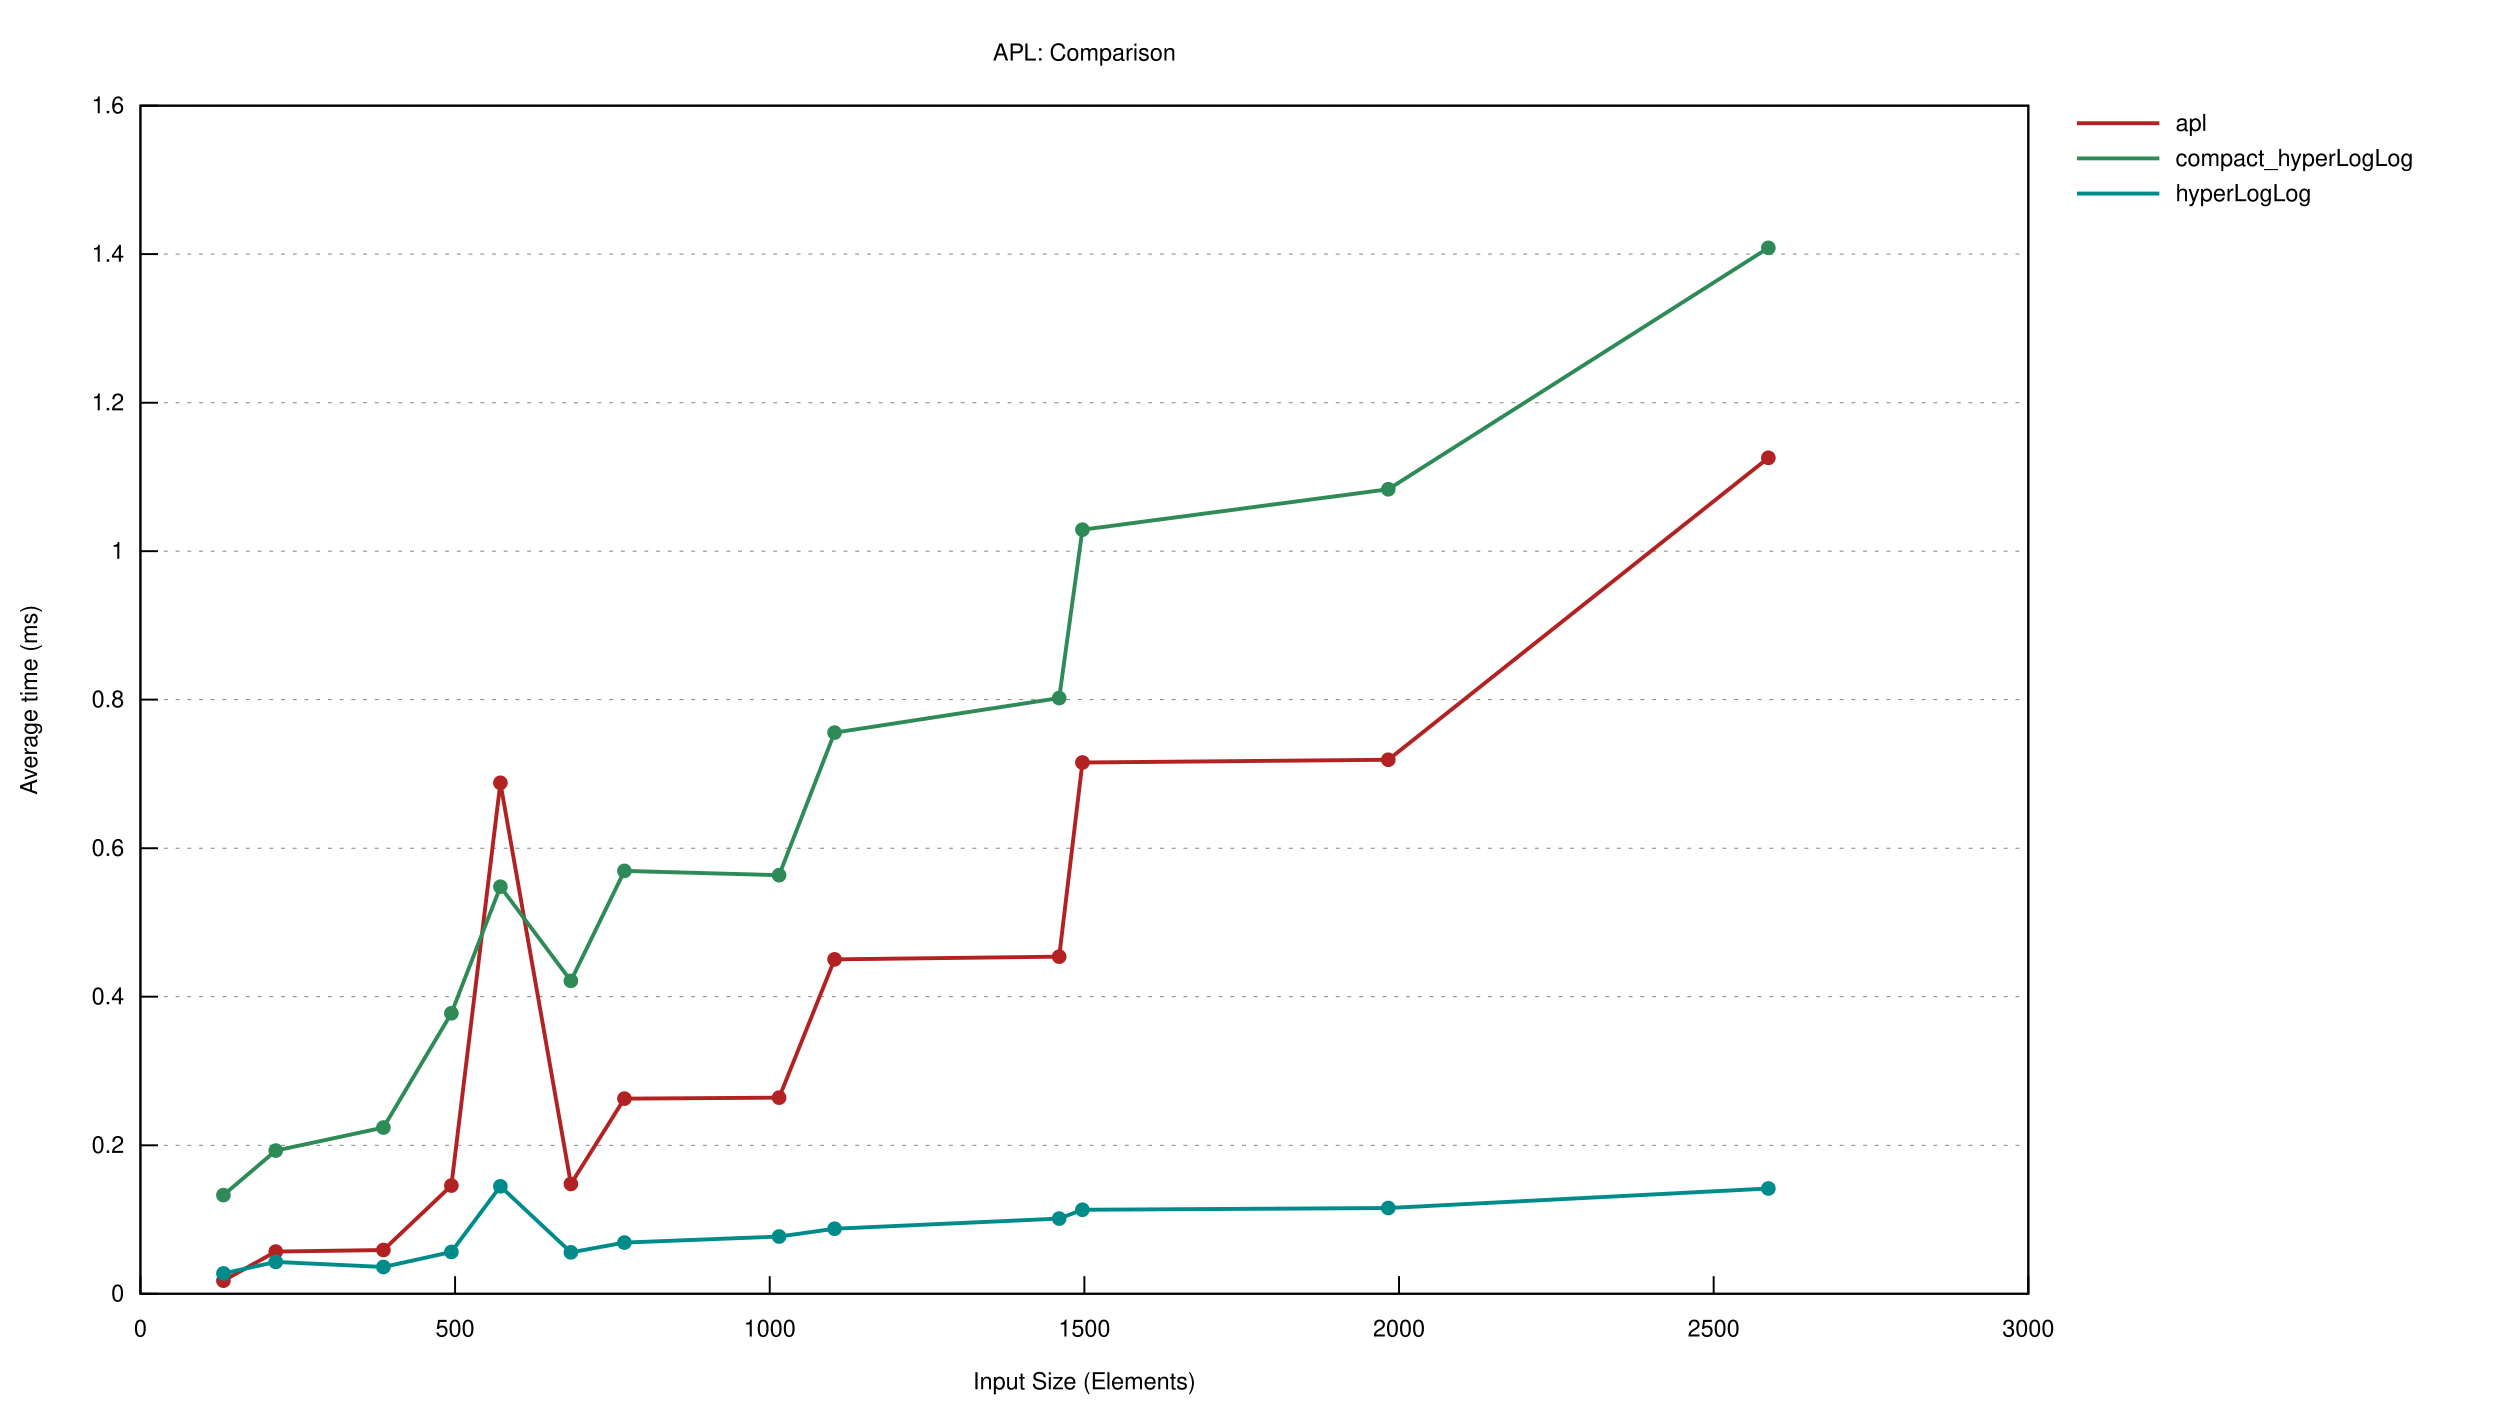
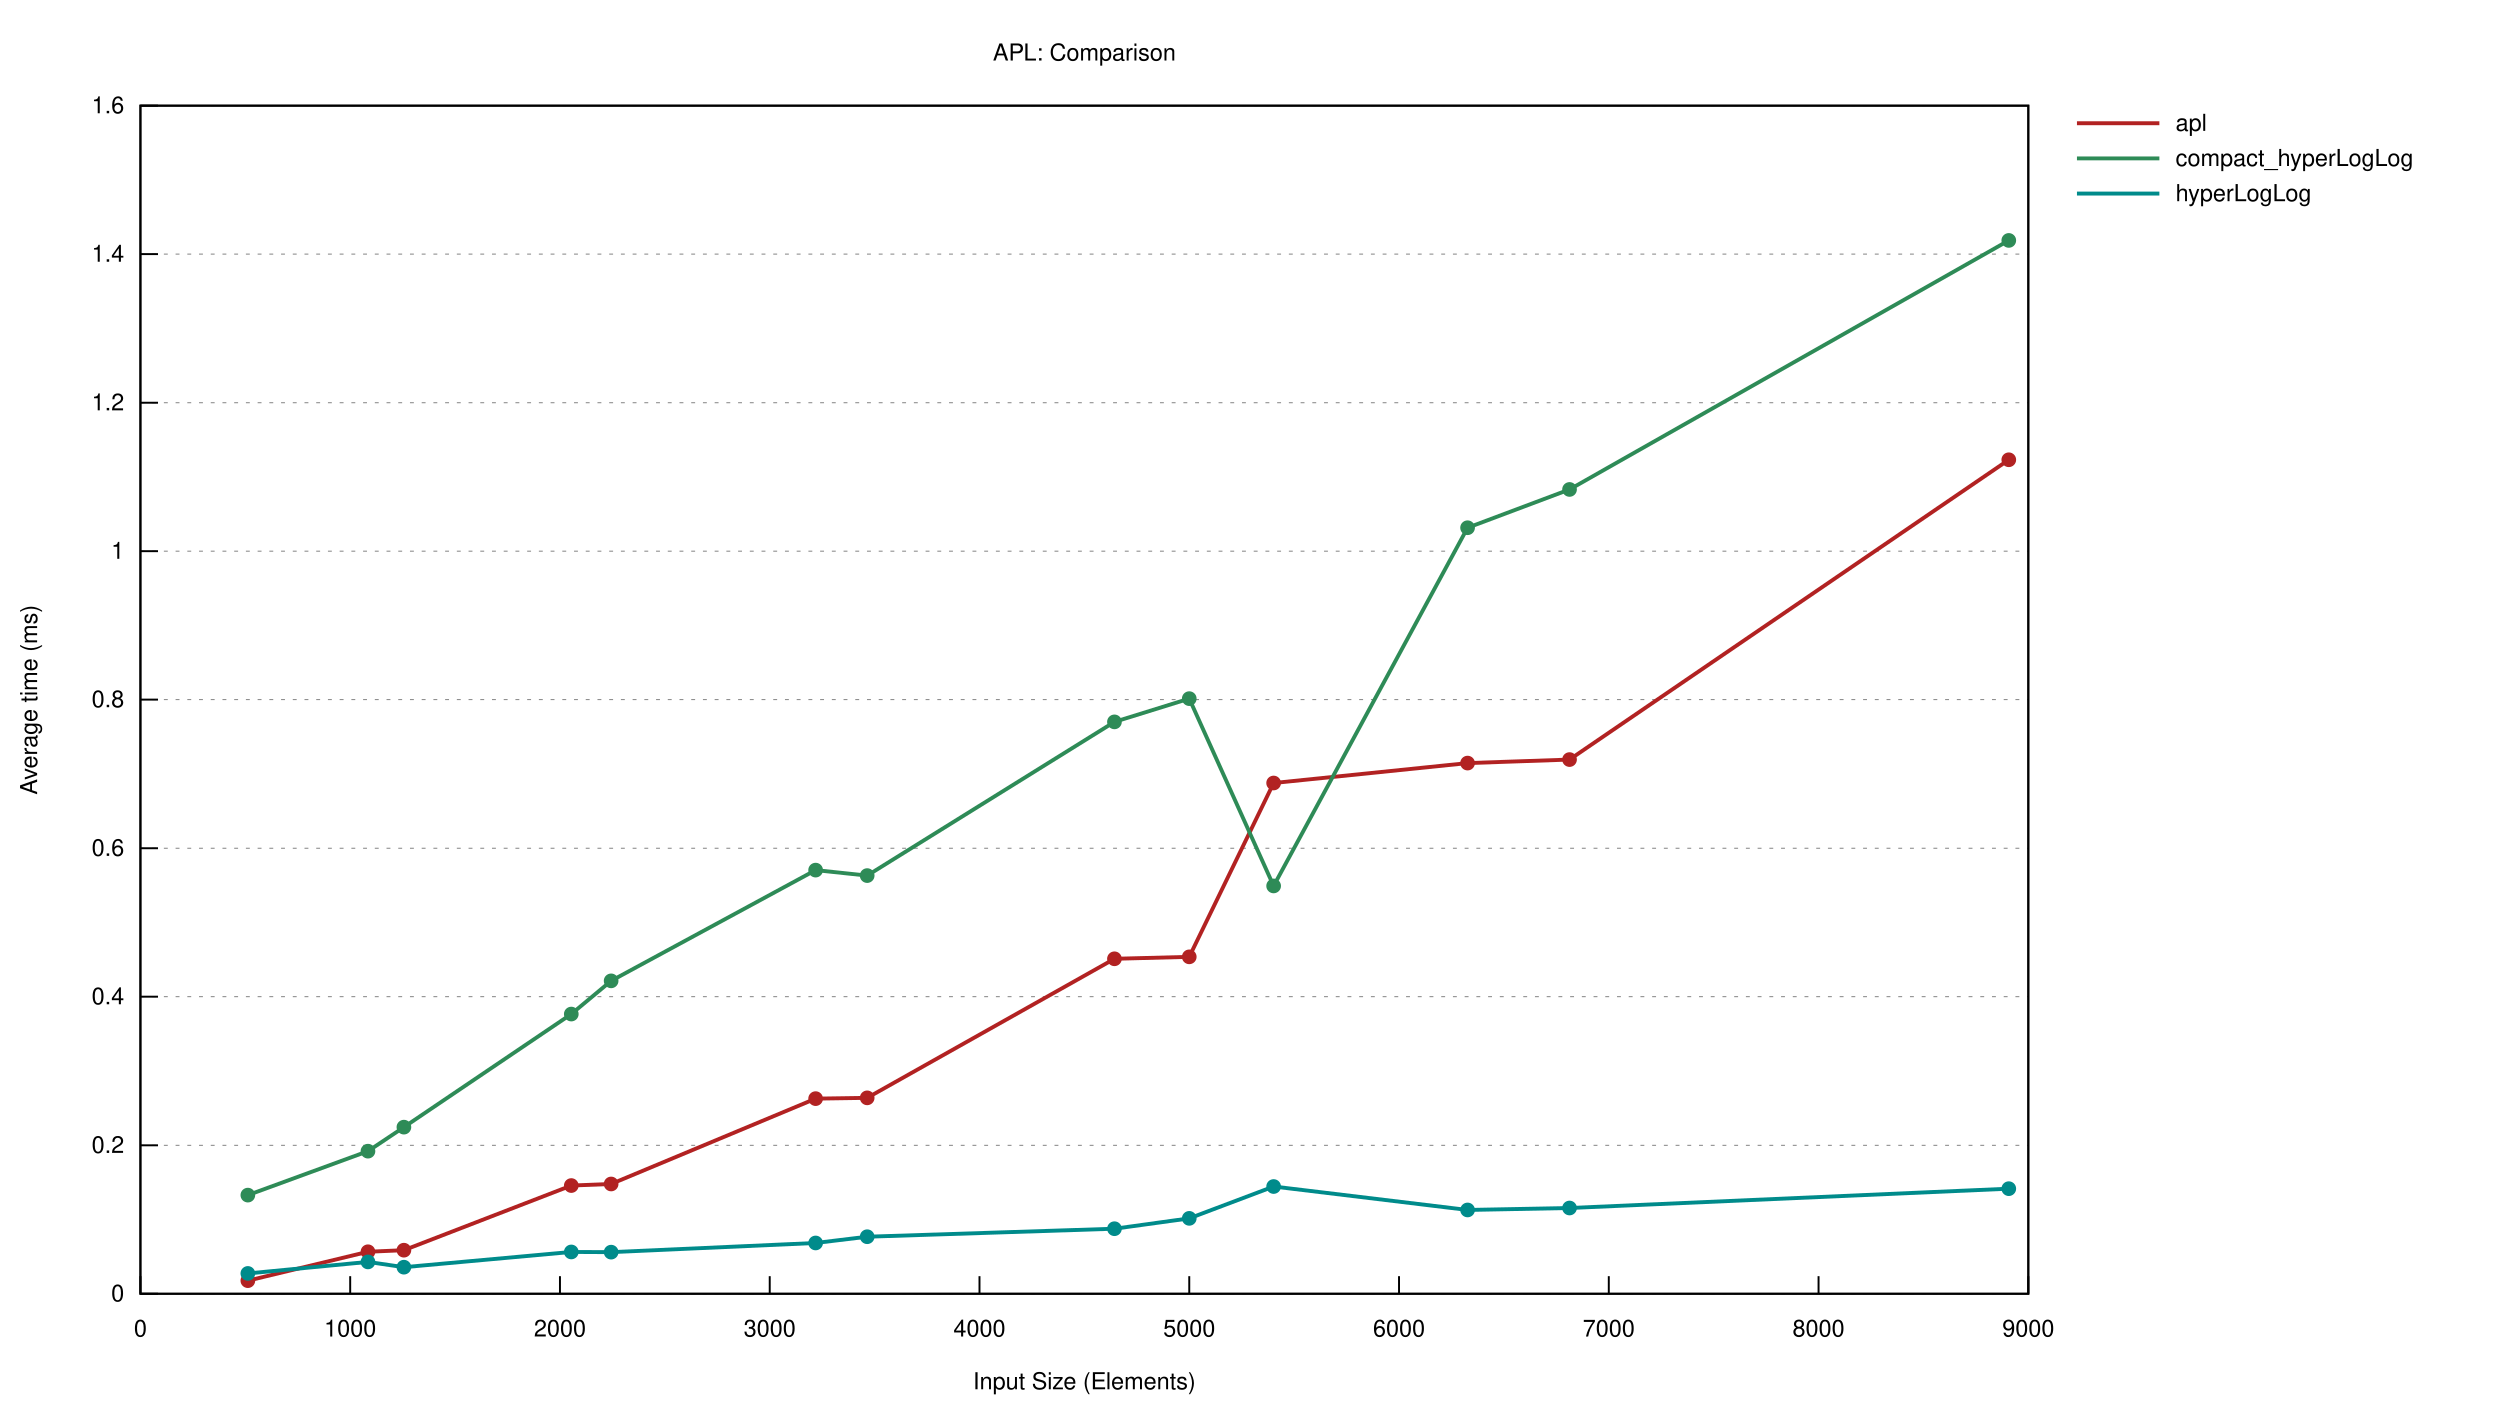
<svg xmlns="http://www.w3.org/2000/svg" xmlns:xlink="http://www.w3.org/1999/xlink" viewBox="0 0 1280 720">
  <g id="gnuplot_canvas">
    <rect x="0" y="0" width="1280" height="720" fill="none" />
    <defs>
      <circle id="gpDot" r="0.5" stroke-width="0.5" stroke="currentColor" />
      <path id="gpPt0" stroke-width="0.222" stroke="currentColor" d="M-1,0 h2 M0,-1 v2" />
      <path id="gpPt1" stroke-width="0.222" stroke="currentColor" d="M-1,-1 L1,1 M1,-1 L-1,1" />
      <path id="gpPt2" stroke-width="0.222" stroke="currentColor" d="M-1,0 L1,0 M0,-1 L0,1 M-1,-1 L1,1 M-1,1 L1,-1" />
      <rect id="gpPt3" stroke-width="0.222" stroke="currentColor" x="-1" y="-1" width="2" height="2" />
      <rect id="gpPt4" stroke-width="0.222" stroke="currentColor" fill="currentColor" x="-1" y="-1" width="2" height="2" />
      <circle id="gpPt5" stroke-width="0.222" stroke="currentColor" cx="0" cy="0" r="1" />
      <use xlink:href="#gpPt5" id="gpPt6" fill="currentColor" stroke="none" />
      <path id="gpPt7" stroke-width="0.222" stroke="currentColor" d="M0,-1.33 L-1.33,0.67 L1.33,0.67 z" />
      <use xlink:href="#gpPt7" id="gpPt8" fill="currentColor" stroke="none" />
      <use xlink:href="#gpPt7" id="gpPt9" stroke="currentColor" transform="rotate(180)" />
      <use xlink:href="#gpPt9" id="gpPt10" fill="currentColor" stroke="none" />
      <use xlink:href="#gpPt3" id="gpPt11" stroke="currentColor" transform="rotate(45)" />
      <use xlink:href="#gpPt11" id="gpPt12" fill="currentColor" stroke="none" />
      <path id="gpPt13" stroke-width="0.222" stroke="currentColor" d="M0,1.330 L1.265,0.411 L0.782,-1.067 L-0.782,-1.076 L-1.265,0.411 z" />
      <use xlink:href="#gpPt13" id="gpPt14" fill="currentColor" stroke="none" />
      <filter id="textbox" filterUnits="objectBoundingBox" x="0" y="0" height="1" width="1">
        <feFlood flood-color="white" flood-opacity="1" result="bgnd" />
        <feComposite in="SourceGraphic" in2="bgnd" operator="atop" />
      </filter>
      <filter id="greybox" filterUnits="objectBoundingBox" x="0" y="0" height="1" width="1">
        <feFlood flood-color="lightgrey" flood-opacity="1" result="grey" />
        <feComposite in="SourceGraphic" in2="grey" operator="atop" />
      </filter>
    </defs>
    <g fill="none" color="white" stroke="currentColor" stroke-width="1.00" stroke-linecap="butt" stroke-linejoin="miter">
</g>
    <g fill="none" color="black" stroke="currentColor" stroke-width="1.00" stroke-linecap="butt" stroke-linejoin="miter">
</g>
    <g fill="none" color="black" stroke="black" stroke-width="0.50" stroke-linecap="butt" stroke-linejoin="miter">
</g>
    <g fill="none" color="gray" stroke="currentColor" stroke-width="0.50" stroke-linecap="butt" stroke-linejoin="miter">
      <path stroke="gray" stroke-dasharray="2,4" class="gridline" d="M71.9,662.4 L1038.5,662.4  " />
    </g>
    <g fill="none" color="gray" stroke="gray" stroke-width="1.00" stroke-linecap="butt" stroke-linejoin="miter">
</g>
    <g fill="none" color="black" stroke="currentColor" stroke-width="1.00" stroke-linecap="butt" stroke-linejoin="miter">
      <path stroke="black" d="M71.9,662.4 L80.9,662.4  " />
      <g transform="translate(63.6,666.3)" stroke="none" fill="black" font-family="Helvetica" font-size="12.00" text-anchor="end">
        <text>
          <tspan font-family="Helvetica"> 0</tspan>
        </text>
      </g>
    </g>
    <g fill="none" color="black" stroke="currentColor" stroke-width="1.00" stroke-linecap="butt" stroke-linejoin="miter">
</g>
    <g fill="none" color="black" stroke="black" stroke-width="0.50" stroke-linecap="butt" stroke-linejoin="miter">
</g>
    <g fill="none" color="gray" stroke="currentColor" stroke-width="0.50" stroke-linecap="butt" stroke-linejoin="miter">
      <path stroke="gray" stroke-dasharray="2,4" class="gridline" d="M71.9,586.4 L1038.5,586.4  " />
    </g>
    <g fill="none" color="gray" stroke="gray" stroke-width="1.00" stroke-linecap="butt" stroke-linejoin="miter">
</g>
    <g fill="none" color="black" stroke="currentColor" stroke-width="1.00" stroke-linecap="butt" stroke-linejoin="miter">
      <path stroke="black" d="M71.9,586.4 L80.9,586.4  " />
      <g transform="translate(63.6,590.3)" stroke="none" fill="black" font-family="Helvetica" font-size="12.00" text-anchor="end">
        <text>
          <tspan font-family="Helvetica"> 0.2</tspan>
        </text>
      </g>
    </g>
    <g fill="none" color="black" stroke="currentColor" stroke-width="1.00" stroke-linecap="butt" stroke-linejoin="miter">
</g>
    <g fill="none" color="black" stroke="black" stroke-width="0.50" stroke-linecap="butt" stroke-linejoin="miter">
</g>
    <g fill="none" color="gray" stroke="currentColor" stroke-width="0.50" stroke-linecap="butt" stroke-linejoin="miter">
      <path stroke="gray" stroke-dasharray="2,4" class="gridline" d="M71.9,510.3 L1038.5,510.3  " />
    </g>
    <g fill="none" color="gray" stroke="gray" stroke-width="1.00" stroke-linecap="butt" stroke-linejoin="miter">
</g>
    <g fill="none" color="black" stroke="currentColor" stroke-width="1.00" stroke-linecap="butt" stroke-linejoin="miter">
      <path stroke="black" d="M71.9,510.3 L80.9,510.3  " />
      <g transform="translate(63.6,514.2)" stroke="none" fill="black" font-family="Helvetica" font-size="12.00" text-anchor="end">
        <text>
          <tspan font-family="Helvetica"> 0.4</tspan>
        </text>
      </g>
    </g>
    <g fill="none" color="black" stroke="currentColor" stroke-width="1.00" stroke-linecap="butt" stroke-linejoin="miter">
</g>
    <g fill="none" color="black" stroke="black" stroke-width="0.50" stroke-linecap="butt" stroke-linejoin="miter">
</g>
    <g fill="none" color="gray" stroke="currentColor" stroke-width="0.50" stroke-linecap="butt" stroke-linejoin="miter">
      <path stroke="gray" stroke-dasharray="2,4" class="gridline" d="M71.9,434.3 L1038.5,434.3  " />
    </g>
    <g fill="none" color="gray" stroke="gray" stroke-width="1.00" stroke-linecap="butt" stroke-linejoin="miter">
</g>
    <g fill="none" color="black" stroke="currentColor" stroke-width="1.00" stroke-linecap="butt" stroke-linejoin="miter">
      <path stroke="black" d="M71.9,434.3 L80.9,434.3  " />
      <g transform="translate(63.6,438.2)" stroke="none" fill="black" font-family="Helvetica" font-size="12.00" text-anchor="end">
        <text>
          <tspan font-family="Helvetica"> 0.6</tspan>
        </text>
      </g>
    </g>
    <g fill="none" color="black" stroke="currentColor" stroke-width="1.00" stroke-linecap="butt" stroke-linejoin="miter">
</g>
    <g fill="none" color="black" stroke="black" stroke-width="0.50" stroke-linecap="butt" stroke-linejoin="miter">
</g>
    <g fill="none" color="gray" stroke="currentColor" stroke-width="0.50" stroke-linecap="butt" stroke-linejoin="miter">
      <path stroke="gray" stroke-dasharray="2,4" class="gridline" d="M71.9,358.2 L1038.5,358.2  " />
    </g>
    <g fill="none" color="gray" stroke="gray" stroke-width="1.00" stroke-linecap="butt" stroke-linejoin="miter">
</g>
    <g fill="none" color="black" stroke="currentColor" stroke-width="1.00" stroke-linecap="butt" stroke-linejoin="miter">
      <path stroke="black" d="M71.9,358.2 L80.9,358.2  " />
      <g transform="translate(63.6,362.1)" stroke="none" fill="black" font-family="Helvetica" font-size="12.00" text-anchor="end">
        <text>
          <tspan font-family="Helvetica"> 0.8</tspan>
        </text>
      </g>
    </g>
    <g fill="none" color="black" stroke="currentColor" stroke-width="1.00" stroke-linecap="butt" stroke-linejoin="miter">
</g>
    <g fill="none" color="black" stroke="black" stroke-width="0.50" stroke-linecap="butt" stroke-linejoin="miter">
</g>
    <g fill="none" color="gray" stroke="currentColor" stroke-width="0.50" stroke-linecap="butt" stroke-linejoin="miter">
      <path stroke="gray" stroke-dasharray="2,4" class="gridline" d="M71.9,282.2 L1038.5,282.2  " />
    </g>
    <g fill="none" color="gray" stroke="gray" stroke-width="1.00" stroke-linecap="butt" stroke-linejoin="miter">
</g>
    <g fill="none" color="black" stroke="currentColor" stroke-width="1.00" stroke-linecap="butt" stroke-linejoin="miter">
      <path stroke="black" d="M71.9,282.2 L80.9,282.2  " />
      <g transform="translate(63.6,286.1)" stroke="none" fill="black" font-family="Helvetica" font-size="12.00" text-anchor="end">
        <text>
          <tspan font-family="Helvetica"> 1</tspan>
        </text>
      </g>
    </g>
    <g fill="none" color="black" stroke="currentColor" stroke-width="1.00" stroke-linecap="butt" stroke-linejoin="miter">
</g>
    <g fill="none" color="black" stroke="black" stroke-width="0.50" stroke-linecap="butt" stroke-linejoin="miter">
</g>
    <g fill="none" color="gray" stroke="currentColor" stroke-width="0.50" stroke-linecap="butt" stroke-linejoin="miter">
      <path stroke="gray" stroke-dasharray="2,4" class="gridline" d="M71.9,206.2 L1038.5,206.2  " />
    </g>
    <g fill="none" color="gray" stroke="gray" stroke-width="1.00" stroke-linecap="butt" stroke-linejoin="miter">
</g>
    <g fill="none" color="black" stroke="currentColor" stroke-width="1.00" stroke-linecap="butt" stroke-linejoin="miter">
      <path stroke="black" d="M71.9,206.2 L80.9,206.2  " />
      <g transform="translate(63.6,210.1)" stroke="none" fill="black" font-family="Helvetica" font-size="12.00" text-anchor="end">
        <text>
          <tspan font-family="Helvetica"> 1.2</tspan>
        </text>
      </g>
    </g>
    <g fill="none" color="black" stroke="currentColor" stroke-width="1.00" stroke-linecap="butt" stroke-linejoin="miter">
</g>
    <g fill="none" color="black" stroke="black" stroke-width="0.50" stroke-linecap="butt" stroke-linejoin="miter">
</g>
    <g fill="none" color="gray" stroke="currentColor" stroke-width="0.50" stroke-linecap="butt" stroke-linejoin="miter">
      <path stroke="gray" stroke-dasharray="2,4" class="gridline" d="M71.9,130.1 L1038.5,130.1  " />
    </g>
    <g fill="none" color="gray" stroke="gray" stroke-width="1.00" stroke-linecap="butt" stroke-linejoin="miter">
</g>
    <g fill="none" color="black" stroke="currentColor" stroke-width="1.00" stroke-linecap="butt" stroke-linejoin="miter">
      <path stroke="black" d="M71.9,130.1 L80.9,130.1  " />
      <g transform="translate(63.6,134.0)" stroke="none" fill="black" font-family="Helvetica" font-size="12.00" text-anchor="end">
        <text>
          <tspan font-family="Helvetica"> 1.4</tspan>
        </text>
      </g>
    </g>
    <g fill="none" color="black" stroke="currentColor" stroke-width="1.00" stroke-linecap="butt" stroke-linejoin="miter">
</g>
    <g fill="none" color="black" stroke="black" stroke-width="0.50" stroke-linecap="butt" stroke-linejoin="miter">
</g>
    <g fill="none" color="gray" stroke="currentColor" stroke-width="0.50" stroke-linecap="butt" stroke-linejoin="miter">
      <path stroke="gray" stroke-dasharray="2,4" class="gridline" d="M71.9,54.1 L1038.5,54.1  " />
    </g>
    <g fill="none" color="gray" stroke="gray" stroke-width="1.00" stroke-linecap="butt" stroke-linejoin="miter">
</g>
    <g fill="none" color="black" stroke="currentColor" stroke-width="1.00" stroke-linecap="butt" stroke-linejoin="miter">
      <path stroke="black" d="M71.9,54.1 L80.9,54.1  " />
      <g transform="translate(63.6,58.0)" stroke="none" fill="black" font-family="Helvetica" font-size="12.00" text-anchor="end">
        <text>
          <tspan font-family="Helvetica"> 1.6</tspan>
        </text>
      </g>
    </g>
    <g fill="none" color="black" stroke="currentColor" stroke-width="1.00" stroke-linecap="butt" stroke-linejoin="miter">
      <path stroke="black" d="M71.9,662.4 L71.9,653.4  " />
      <g transform="translate(71.9,684.3)" stroke="none" fill="black" font-family="Helvetica" font-size="12.00" text-anchor="middle">
        <text>
          <tspan font-family="Helvetica"> 0</tspan>
        </text>
      </g>
    </g>
    <g fill="none" color="black" stroke="currentColor" stroke-width="1.00" stroke-linecap="butt" stroke-linejoin="miter">
-       <path stroke="black" d="M233.0,662.4 L233.0,653.4  " />
-       <g transform="translate(233.0,684.3)" stroke="none" fill="black" font-family="Helvetica" font-size="12.00" text-anchor="middle">
-         <text>
-           <tspan font-family="Helvetica"> 500</tspan>
+       <path stroke="black" d="M179.3,662.4 L179.3,653.4  " />
+       <g transform="translate(179.3,684.3)" stroke="none" fill="black" font-family="Helvetica" font-size="12.00" text-anchor="middle">
+         <text>
+           <tspan font-family="Helvetica"> 1000</tspan>
+         </text>
+       </g>
+     </g>
+     <g fill="none" color="black" stroke="currentColor" stroke-width="1.00" stroke-linecap="butt" stroke-linejoin="miter">
+       <path stroke="black" d="M286.7,662.4 L286.7,653.4  " />
+       <g transform="translate(286.7,684.3)" stroke="none" fill="black" font-family="Helvetica" font-size="12.00" text-anchor="middle">
+         <text>
+           <tspan font-family="Helvetica"> 2000</tspan>
        </text>
      </g>
    </g>
    <g fill="none" color="black" stroke="currentColor" stroke-width="1.00" stroke-linecap="butt" stroke-linejoin="miter">
      <path stroke="black" d="M394.1,662.4 L394.1,653.4  " />
      <g transform="translate(394.1,684.3)" stroke="none" fill="black" font-family="Helvetica" font-size="12.00" text-anchor="middle">
        <text>
-           <tspan font-family="Helvetica"> 1000</tspan>
-         </text>
-       </g>
-     </g>
-     <g fill="none" color="black" stroke="currentColor" stroke-width="1.00" stroke-linecap="butt" stroke-linejoin="miter">
-       <path stroke="black" d="M555.2,662.4 L555.2,653.4  " />
-       <g transform="translate(555.2,684.3)" stroke="none" fill="black" font-family="Helvetica" font-size="12.00" text-anchor="middle">
-         <text>
-           <tspan font-family="Helvetica"> 1500</tspan>
+           <tspan font-family="Helvetica"> 3000</tspan>
+         </text>
+       </g>
+     </g>
+     <g fill="none" color="black" stroke="currentColor" stroke-width="1.00" stroke-linecap="butt" stroke-linejoin="miter">
+       <path stroke="black" d="M501.5,662.4 L501.5,653.4  " />
+       <g transform="translate(501.5,684.3)" stroke="none" fill="black" font-family="Helvetica" font-size="12.00" text-anchor="middle">
+         <text>
+           <tspan font-family="Helvetica"> 4000</tspan>
+         </text>
+       </g>
+     </g>
+     <g fill="none" color="black" stroke="currentColor" stroke-width="1.00" stroke-linecap="butt" stroke-linejoin="miter">
+       <path stroke="black" d="M608.9,662.4 L608.9,653.4  " />
+       <g transform="translate(608.9,684.3)" stroke="none" fill="black" font-family="Helvetica" font-size="12.00" text-anchor="middle">
+         <text>
+           <tspan font-family="Helvetica"> 5000</tspan>
        </text>
      </g>
    </g>
    <g fill="none" color="black" stroke="currentColor" stroke-width="1.00" stroke-linecap="butt" stroke-linejoin="miter">
      <path stroke="black" d="M716.3,662.4 L716.3,653.4  " />
      <g transform="translate(716.3,684.3)" stroke="none" fill="black" font-family="Helvetica" font-size="12.00" text-anchor="middle">
        <text>
-           <tspan font-family="Helvetica"> 2000</tspan>
-         </text>
-       </g>
-     </g>
-     <g fill="none" color="black" stroke="currentColor" stroke-width="1.00" stroke-linecap="butt" stroke-linejoin="miter">
-       <path stroke="black" d="M877.4,662.4 L877.4,653.4  " />
-       <g transform="translate(877.4,684.3)" stroke="none" fill="black" font-family="Helvetica" font-size="12.00" text-anchor="middle">
-         <text>
-           <tspan font-family="Helvetica"> 2500</tspan>
+           <tspan font-family="Helvetica"> 6000</tspan>
+         </text>
+       </g>
+     </g>
+     <g fill="none" color="black" stroke="currentColor" stroke-width="1.00" stroke-linecap="butt" stroke-linejoin="miter">
+       <path stroke="black" d="M823.7,662.4 L823.7,653.4  " />
+       <g transform="translate(823.7,684.3)" stroke="none" fill="black" font-family="Helvetica" font-size="12.00" text-anchor="middle">
+         <text>
+           <tspan font-family="Helvetica"> 7000</tspan>
+         </text>
+       </g>
+     </g>
+     <g fill="none" color="black" stroke="currentColor" stroke-width="1.00" stroke-linecap="butt" stroke-linejoin="miter">
+       <path stroke="black" d="M931.1,662.4 L931.1,653.4  " />
+       <g transform="translate(931.1,684.3)" stroke="none" fill="black" font-family="Helvetica" font-size="12.00" text-anchor="middle">
+         <text>
+           <tspan font-family="Helvetica"> 8000</tspan>
        </text>
      </g>
    </g>
    <g fill="none" color="black" stroke="currentColor" stroke-width="1.00" stroke-linecap="butt" stroke-linejoin="miter">
      <path stroke="black" d="M1038.5,662.4 L1038.5,653.4  " />
      <g transform="translate(1038.5,684.3)" stroke="none" fill="black" font-family="Helvetica" font-size="12.00" text-anchor="middle">
        <text>
-           <tspan font-family="Helvetica"> 3000</tspan>
+           <tspan font-family="Helvetica"> 9000</tspan>
        </text>
      </g>
    </g>
    <g fill="none" color="black" stroke="currentColor" stroke-width="1.00" stroke-linecap="butt" stroke-linejoin="miter">
</g>
    <g fill="none" color="black" stroke="currentColor" stroke-width="1.00" stroke-linecap="butt" stroke-linejoin="miter">
      <path stroke="black" d="M71.9,54.1 L71.9,662.4 L1038.5,662.4 L1038.5,54.1 L71.9,54.1 Z  " />
    </g>
    <g fill="none" color="black" stroke="currentColor" stroke-width="1.00" stroke-linecap="butt" stroke-linejoin="miter">
      <g transform="translate(19.0,358.3) rotate(270)" stroke="none" fill="black" font-family="Helvetica" font-size="12.00" text-anchor="middle">
        <text>
          <tspan font-family="Helvetica">Average time (ms)</tspan>
        </text>
      </g>
    </g>
    <g fill="none" color="black" stroke="currentColor" stroke-width="1.00" stroke-linecap="butt" stroke-linejoin="miter">
      <g transform="translate(555.2,711.3)" stroke="none" fill="black" font-family="Helvetica" font-size="12.00" text-anchor="middle">
        <text>
          <tspan font-family="Helvetica">Input Size (Elements)</tspan>
        </text>
      </g>
    </g>
    <g fill="none" color="black" stroke="currentColor" stroke-width="1.00" stroke-linecap="butt" stroke-linejoin="miter">
      <g transform="translate(555.2,31.0)" stroke="none" fill="black" font-family="Helvetica" font-size="12.00" text-anchor="middle">
        <text>
          <tspan font-family="Helvetica">APL: Comparison</tspan>
        </text>
      </g>
    </g>
    <g fill="none" color="black" stroke="currentColor" stroke-width="1.00" stroke-linecap="butt" stroke-linejoin="miter">
</g>
    <g id="gnuplot_plot_1">
      <g fill="none" color="white" stroke="currentColor" stroke-width="2.00" stroke-linecap="butt" stroke-linejoin="miter">
</g>
      <g fill="none" color="black" stroke="currentColor" stroke-width="2.00" stroke-linecap="butt" stroke-linejoin="miter">
        <g transform="translate(1113.9,67.0)" stroke="none" fill="black" font-family="Helvetica" font-size="12.00" text-anchor="start">
          <text>
            <tspan font-family="Helvetica">apl</tspan>
          </text>
        </g>
      </g>
      <g fill="none" color="black" stroke="currentColor" stroke-width="2.00" stroke-linecap="butt" stroke-linejoin="miter">
-         <path stroke="rgb(178,  34,  34)" d="M1063.4,63.1 L1105.6,63.1 M114.4,655.7 L141.2,640.8 L196.3,640.0 L231.1,607.0 L256.2,400.8 L292.3,606.2   L319.7,562.5 L398.9,562.0 L427.3,491.2 L542.3,489.8 L554.2,390.4 L710.8,389.0 L905.4,234.4  " />
+         <path stroke="rgb(178,  34,  34)" d="M1063.4,63.1 L1105.6,63.1 M126.9,655.7 L188.4,640.9 L206.8,640.1 L292.5,607.0 L312.9,606.2 L417.6,562.5   L444.0,562.1 L570.6,490.9 L608.9,489.9 L652.1,400.9 L751.4,390.7 L803.6,388.9 L1028.5,235.4  " />
      </g>
    </g>
    <g id="gnuplot_plot_2">
      <g fill="none" color="white" stroke="rgb(178,  34,  34)" stroke-width="1.00" stroke-linecap="butt" stroke-linejoin="miter">
</g>
      <g fill="none" color="black" stroke="currentColor" stroke-width="1.00" stroke-linecap="butt" stroke-linejoin="miter">
-         <use xlink:href="#gpPt6" transform="translate(114.4,655.7) scale(3.38)" color="rgb(178,  34,  34)" />
-         <use xlink:href="#gpPt6" transform="translate(141.2,640.8) scale(3.38)" color="rgb(178,  34,  34)" />
-         <use xlink:href="#gpPt6" transform="translate(196.3,640.0) scale(3.38)" color="rgb(178,  34,  34)" />
-         <use xlink:href="#gpPt6" transform="translate(231.1,607.0) scale(3.38)" color="rgb(178,  34,  34)" />
-         <use xlink:href="#gpPt6" transform="translate(256.2,400.8) scale(3.38)" color="rgb(178,  34,  34)" />
-         <use xlink:href="#gpPt6" transform="translate(292.3,606.2) scale(3.38)" color="rgb(178,  34,  34)" />
-         <use xlink:href="#gpPt6" transform="translate(319.7,562.5) scale(3.38)" color="rgb(178,  34,  34)" />
-         <use xlink:href="#gpPt6" transform="translate(398.9,562.0) scale(3.38)" color="rgb(178,  34,  34)" />
-         <use xlink:href="#gpPt6" transform="translate(427.3,491.2) scale(3.38)" color="rgb(178,  34,  34)" />
-         <use xlink:href="#gpPt6" transform="translate(542.3,489.8) scale(3.38)" color="rgb(178,  34,  34)" />
-         <use xlink:href="#gpPt6" transform="translate(554.2,390.4) scale(3.38)" color="rgb(178,  34,  34)" />
-         <use xlink:href="#gpPt6" transform="translate(710.8,389.0) scale(3.38)" color="rgb(178,  34,  34)" />
-         <use xlink:href="#gpPt6" transform="translate(905.4,234.4) scale(3.38)" color="rgb(178,  34,  34)" />
+         <use xlink:href="#gpPt6" transform="translate(126.9,655.7) scale(3.38)" color="rgb(178,  34,  34)" />
+         <use xlink:href="#gpPt6" transform="translate(188.4,640.9) scale(3.38)" color="rgb(178,  34,  34)" />
+         <use xlink:href="#gpPt6" transform="translate(206.8,640.1) scale(3.38)" color="rgb(178,  34,  34)" />
+         <use xlink:href="#gpPt6" transform="translate(292.5,607.0) scale(3.38)" color="rgb(178,  34,  34)" />
+         <use xlink:href="#gpPt6" transform="translate(312.9,606.2) scale(3.38)" color="rgb(178,  34,  34)" />
+         <use xlink:href="#gpPt6" transform="translate(417.6,562.5) scale(3.38)" color="rgb(178,  34,  34)" />
+         <use xlink:href="#gpPt6" transform="translate(444.0,562.1) scale(3.38)" color="rgb(178,  34,  34)" />
+         <use xlink:href="#gpPt6" transform="translate(570.6,490.9) scale(3.38)" color="rgb(178,  34,  34)" />
+         <use xlink:href="#gpPt6" transform="translate(608.9,489.9) scale(3.38)" color="rgb(178,  34,  34)" />
+         <use xlink:href="#gpPt6" transform="translate(652.1,400.9) scale(3.38)" color="rgb(178,  34,  34)" />
+         <use xlink:href="#gpPt6" transform="translate(751.4,390.7) scale(3.38)" color="rgb(178,  34,  34)" />
+         <use xlink:href="#gpPt6" transform="translate(803.6,388.9) scale(3.38)" color="rgb(178,  34,  34)" />
+         <use xlink:href="#gpPt6" transform="translate(1028.5,235.4) scale(3.38)" color="rgb(178,  34,  34)" />
      </g>
    </g>
    <g id="gnuplot_plot_3">
      <g fill="none" color="white" stroke="rgb(178,  34,  34)" stroke-width="2.00" stroke-linecap="butt" stroke-linejoin="miter">
</g>
      <g fill="none" color="black" stroke="currentColor" stroke-width="2.00" stroke-linecap="butt" stroke-linejoin="miter">
        <g transform="translate(1113.9,85.0)" stroke="none" fill="black" font-family="Helvetica" font-size="12.00" text-anchor="start">
          <text>
            <tspan font-family="Helvetica">compact_hyperLogLog</tspan>
          </text>
        </g>
      </g>
      <g fill="none" color="black" stroke="currentColor" stroke-width="2.00" stroke-linecap="butt" stroke-linejoin="miter">
-         <path stroke="rgb( 46, 139,  87)" d="M1063.4,81.1 L1105.6,81.1 M114.4,611.9 L141.2,589.1 L196.3,577.3 L231.1,518.8 L256.2,454.0 L292.3,502.2   L319.7,445.9 L398.9,448.1 L427.3,375.1 L542.3,357.4 L554.2,271.2 L710.8,250.5 L905.4,126.9  " />
+         <path stroke="rgb( 46, 139,  87)" d="M1063.4,81.1 L1105.6,81.1 M126.9,611.9 L188.4,589.4 L206.8,577.1 L292.5,519.2 L312.9,502.2 L417.6,445.5   L444.0,448.3 L570.6,369.6 L608.9,357.7 L652.1,453.6 L751.4,270.2 L803.6,250.6 L1028.5,123.1  " />
      </g>
    </g>
    <g id="gnuplot_plot_4">
      <g fill="none" color="white" stroke="rgb( 46, 139,  87)" stroke-width="1.00" stroke-linecap="butt" stroke-linejoin="miter">
</g>
      <g fill="none" color="black" stroke="currentColor" stroke-width="1.00" stroke-linecap="butt" stroke-linejoin="miter">
-         <use xlink:href="#gpPt6" transform="translate(114.4,611.9) scale(3.38)" color="rgb( 46, 139,  87)" />
-         <use xlink:href="#gpPt6" transform="translate(141.2,589.1) scale(3.38)" color="rgb( 46, 139,  87)" />
-         <use xlink:href="#gpPt6" transform="translate(196.3,577.3) scale(3.38)" color="rgb( 46, 139,  87)" />
-         <use xlink:href="#gpPt6" transform="translate(231.1,518.8) scale(3.38)" color="rgb( 46, 139,  87)" />
-         <use xlink:href="#gpPt6" transform="translate(256.2,454.0) scale(3.38)" color="rgb( 46, 139,  87)" />
-         <use xlink:href="#gpPt6" transform="translate(292.3,502.2) scale(3.38)" color="rgb( 46, 139,  87)" />
-         <use xlink:href="#gpPt6" transform="translate(319.7,445.9) scale(3.38)" color="rgb( 46, 139,  87)" />
-         <use xlink:href="#gpPt6" transform="translate(398.9,448.1) scale(3.38)" color="rgb( 46, 139,  87)" />
-         <use xlink:href="#gpPt6" transform="translate(427.3,375.1) scale(3.38)" color="rgb( 46, 139,  87)" />
-         <use xlink:href="#gpPt6" transform="translate(542.3,357.4) scale(3.38)" color="rgb( 46, 139,  87)" />
-         <use xlink:href="#gpPt6" transform="translate(554.2,271.2) scale(3.38)" color="rgb( 46, 139,  87)" />
-         <use xlink:href="#gpPt6" transform="translate(710.8,250.5) scale(3.38)" color="rgb( 46, 139,  87)" />
-         <use xlink:href="#gpPt6" transform="translate(905.4,126.9) scale(3.38)" color="rgb( 46, 139,  87)" />
+         <use xlink:href="#gpPt6" transform="translate(126.9,611.9) scale(3.38)" color="rgb( 46, 139,  87)" />
+         <use xlink:href="#gpPt6" transform="translate(188.4,589.4) scale(3.38)" color="rgb( 46, 139,  87)" />
+         <use xlink:href="#gpPt6" transform="translate(206.8,577.1) scale(3.38)" color="rgb( 46, 139,  87)" />
+         <use xlink:href="#gpPt6" transform="translate(292.5,519.2) scale(3.38)" color="rgb( 46, 139,  87)" />
+         <use xlink:href="#gpPt6" transform="translate(312.9,502.2) scale(3.38)" color="rgb( 46, 139,  87)" />
+         <use xlink:href="#gpPt6" transform="translate(417.6,445.5) scale(3.38)" color="rgb( 46, 139,  87)" />
+         <use xlink:href="#gpPt6" transform="translate(444.0,448.3) scale(3.38)" color="rgb( 46, 139,  87)" />
+         <use xlink:href="#gpPt6" transform="translate(570.6,369.6) scale(3.38)" color="rgb( 46, 139,  87)" />
+         <use xlink:href="#gpPt6" transform="translate(608.9,357.7) scale(3.38)" color="rgb( 46, 139,  87)" />
+         <use xlink:href="#gpPt6" transform="translate(652.1,453.6) scale(3.38)" color="rgb( 46, 139,  87)" />
+         <use xlink:href="#gpPt6" transform="translate(751.4,270.2) scale(3.38)" color="rgb( 46, 139,  87)" />
+         <use xlink:href="#gpPt6" transform="translate(803.6,250.6) scale(3.38)" color="rgb( 46, 139,  87)" />
+         <use xlink:href="#gpPt6" transform="translate(1028.5,123.1) scale(3.38)" color="rgb( 46, 139,  87)" />
      </g>
    </g>
    <g id="gnuplot_plot_5">
      <g fill="none" color="white" stroke="rgb( 46, 139,  87)" stroke-width="2.00" stroke-linecap="butt" stroke-linejoin="miter">
</g>
      <g fill="none" color="black" stroke="currentColor" stroke-width="2.00" stroke-linecap="butt" stroke-linejoin="miter">
        <g transform="translate(1113.9,103.0)" stroke="none" fill="black" font-family="Helvetica" font-size="12.00" text-anchor="start">
          <text>
            <tspan font-family="Helvetica">hyperLogLog</tspan>
          </text>
        </g>
      </g>
      <g fill="none" color="black" stroke="currentColor" stroke-width="2.00" stroke-linecap="butt" stroke-linejoin="miter">
-         <path stroke="rgb(  0, 139, 139)" d="M1063.4,99.1 L1105.6,99.1 M114.4,652.0 L141.2,646.1 L196.3,648.7 L231.1,641.0 L256.2,607.4 L292.3,641.2   L319.7,636.2 L398.9,633.1 L427.3,629.1 L542.3,623.9 L554.2,619.4 L710.8,618.5 L905.4,608.5  " />
+         <path stroke="rgb(  0, 139, 139)" d="M1063.4,99.1 L1105.6,99.1 M126.9,652.0 L188.4,646.1 L206.8,648.8 L292.5,641.0 L312.9,641.1 L417.6,636.4   L444.0,633.2 L570.6,629.1 L608.9,623.8 L652.1,607.5 L751.4,619.5 L803.6,618.5 L1028.5,608.6  " />
      </g>
    </g>
    <g id="gnuplot_plot_6">
      <g fill="none" color="white" stroke="rgb(  0, 139, 139)" stroke-width="1.00" stroke-linecap="butt" stroke-linejoin="miter">
</g>
      <g fill="none" color="black" stroke="currentColor" stroke-width="1.00" stroke-linecap="butt" stroke-linejoin="miter">
-         <use xlink:href="#gpPt6" transform="translate(114.4,652.0) scale(3.38)" color="rgb(  0, 139, 139)" />
-         <use xlink:href="#gpPt6" transform="translate(141.2,646.1) scale(3.38)" color="rgb(  0, 139, 139)" />
-         <use xlink:href="#gpPt6" transform="translate(196.3,648.7) scale(3.38)" color="rgb(  0, 139, 139)" />
-         <use xlink:href="#gpPt6" transform="translate(231.1,641.0) scale(3.38)" color="rgb(  0, 139, 139)" />
-         <use xlink:href="#gpPt6" transform="translate(256.2,607.4) scale(3.38)" color="rgb(  0, 139, 139)" />
-         <use xlink:href="#gpPt6" transform="translate(292.3,641.2) scale(3.38)" color="rgb(  0, 139, 139)" />
-         <use xlink:href="#gpPt6" transform="translate(319.7,636.2) scale(3.38)" color="rgb(  0, 139, 139)" />
-         <use xlink:href="#gpPt6" transform="translate(398.9,633.1) scale(3.38)" color="rgb(  0, 139, 139)" />
-         <use xlink:href="#gpPt6" transform="translate(427.3,629.1) scale(3.38)" color="rgb(  0, 139, 139)" />
-         <use xlink:href="#gpPt6" transform="translate(542.3,623.9) scale(3.38)" color="rgb(  0, 139, 139)" />
-         <use xlink:href="#gpPt6" transform="translate(554.2,619.4) scale(3.38)" color="rgb(  0, 139, 139)" />
-         <use xlink:href="#gpPt6" transform="translate(710.8,618.5) scale(3.38)" color="rgb(  0, 139, 139)" />
-         <use xlink:href="#gpPt6" transform="translate(905.4,608.5) scale(3.38)" color="rgb(  0, 139, 139)" />
+         <use xlink:href="#gpPt6" transform="translate(126.9,652.0) scale(3.38)" color="rgb(  0, 139, 139)" />
+         <use xlink:href="#gpPt6" transform="translate(188.4,646.1) scale(3.38)" color="rgb(  0, 139, 139)" />
+         <use xlink:href="#gpPt6" transform="translate(206.8,648.8) scale(3.38)" color="rgb(  0, 139, 139)" />
+         <use xlink:href="#gpPt6" transform="translate(292.5,641.0) scale(3.38)" color="rgb(  0, 139, 139)" />
+         <use xlink:href="#gpPt6" transform="translate(312.9,641.1) scale(3.38)" color="rgb(  0, 139, 139)" />
+         <use xlink:href="#gpPt6" transform="translate(417.6,636.4) scale(3.38)" color="rgb(  0, 139, 139)" />
+         <use xlink:href="#gpPt6" transform="translate(444.0,633.2) scale(3.38)" color="rgb(  0, 139, 139)" />
+         <use xlink:href="#gpPt6" transform="translate(570.6,629.1) scale(3.38)" color="rgb(  0, 139, 139)" />
+         <use xlink:href="#gpPt6" transform="translate(608.9,623.8) scale(3.38)" color="rgb(  0, 139, 139)" />
+         <use xlink:href="#gpPt6" transform="translate(652.1,607.5) scale(3.38)" color="rgb(  0, 139, 139)" />
+         <use xlink:href="#gpPt6" transform="translate(751.4,619.5) scale(3.38)" color="rgb(  0, 139, 139)" />
+         <use xlink:href="#gpPt6" transform="translate(803.6,618.5) scale(3.38)" color="rgb(  0, 139, 139)" />
+         <use xlink:href="#gpPt6" transform="translate(1028.5,608.6) scale(3.38)" color="rgb(  0, 139, 139)" />
      </g>
    </g>
    <g fill="none" color="white" stroke="rgb(  0, 139, 139)" stroke-width="2.00" stroke-linecap="butt" stroke-linejoin="miter">
</g>
    <g fill="none" color="black" stroke="currentColor" stroke-width="2.00" stroke-linecap="butt" stroke-linejoin="miter">
</g>
    <g fill="none" color="black" stroke="black" stroke-width="1.00" stroke-linecap="butt" stroke-linejoin="miter">
</g>
    <g fill="none" color="black" stroke="currentColor" stroke-width="1.00" stroke-linecap="butt" stroke-linejoin="miter">
      <path stroke="black" d="M71.9,54.1 L71.9,662.4 L1038.5,662.4 L1038.5,54.1 L71.9,54.1 Z  " />
    </g>
    <g fill="none" color="black" stroke="currentColor" stroke-width="1.00" stroke-linecap="butt" stroke-linejoin="miter">
</g>
  </g>
</svg>
